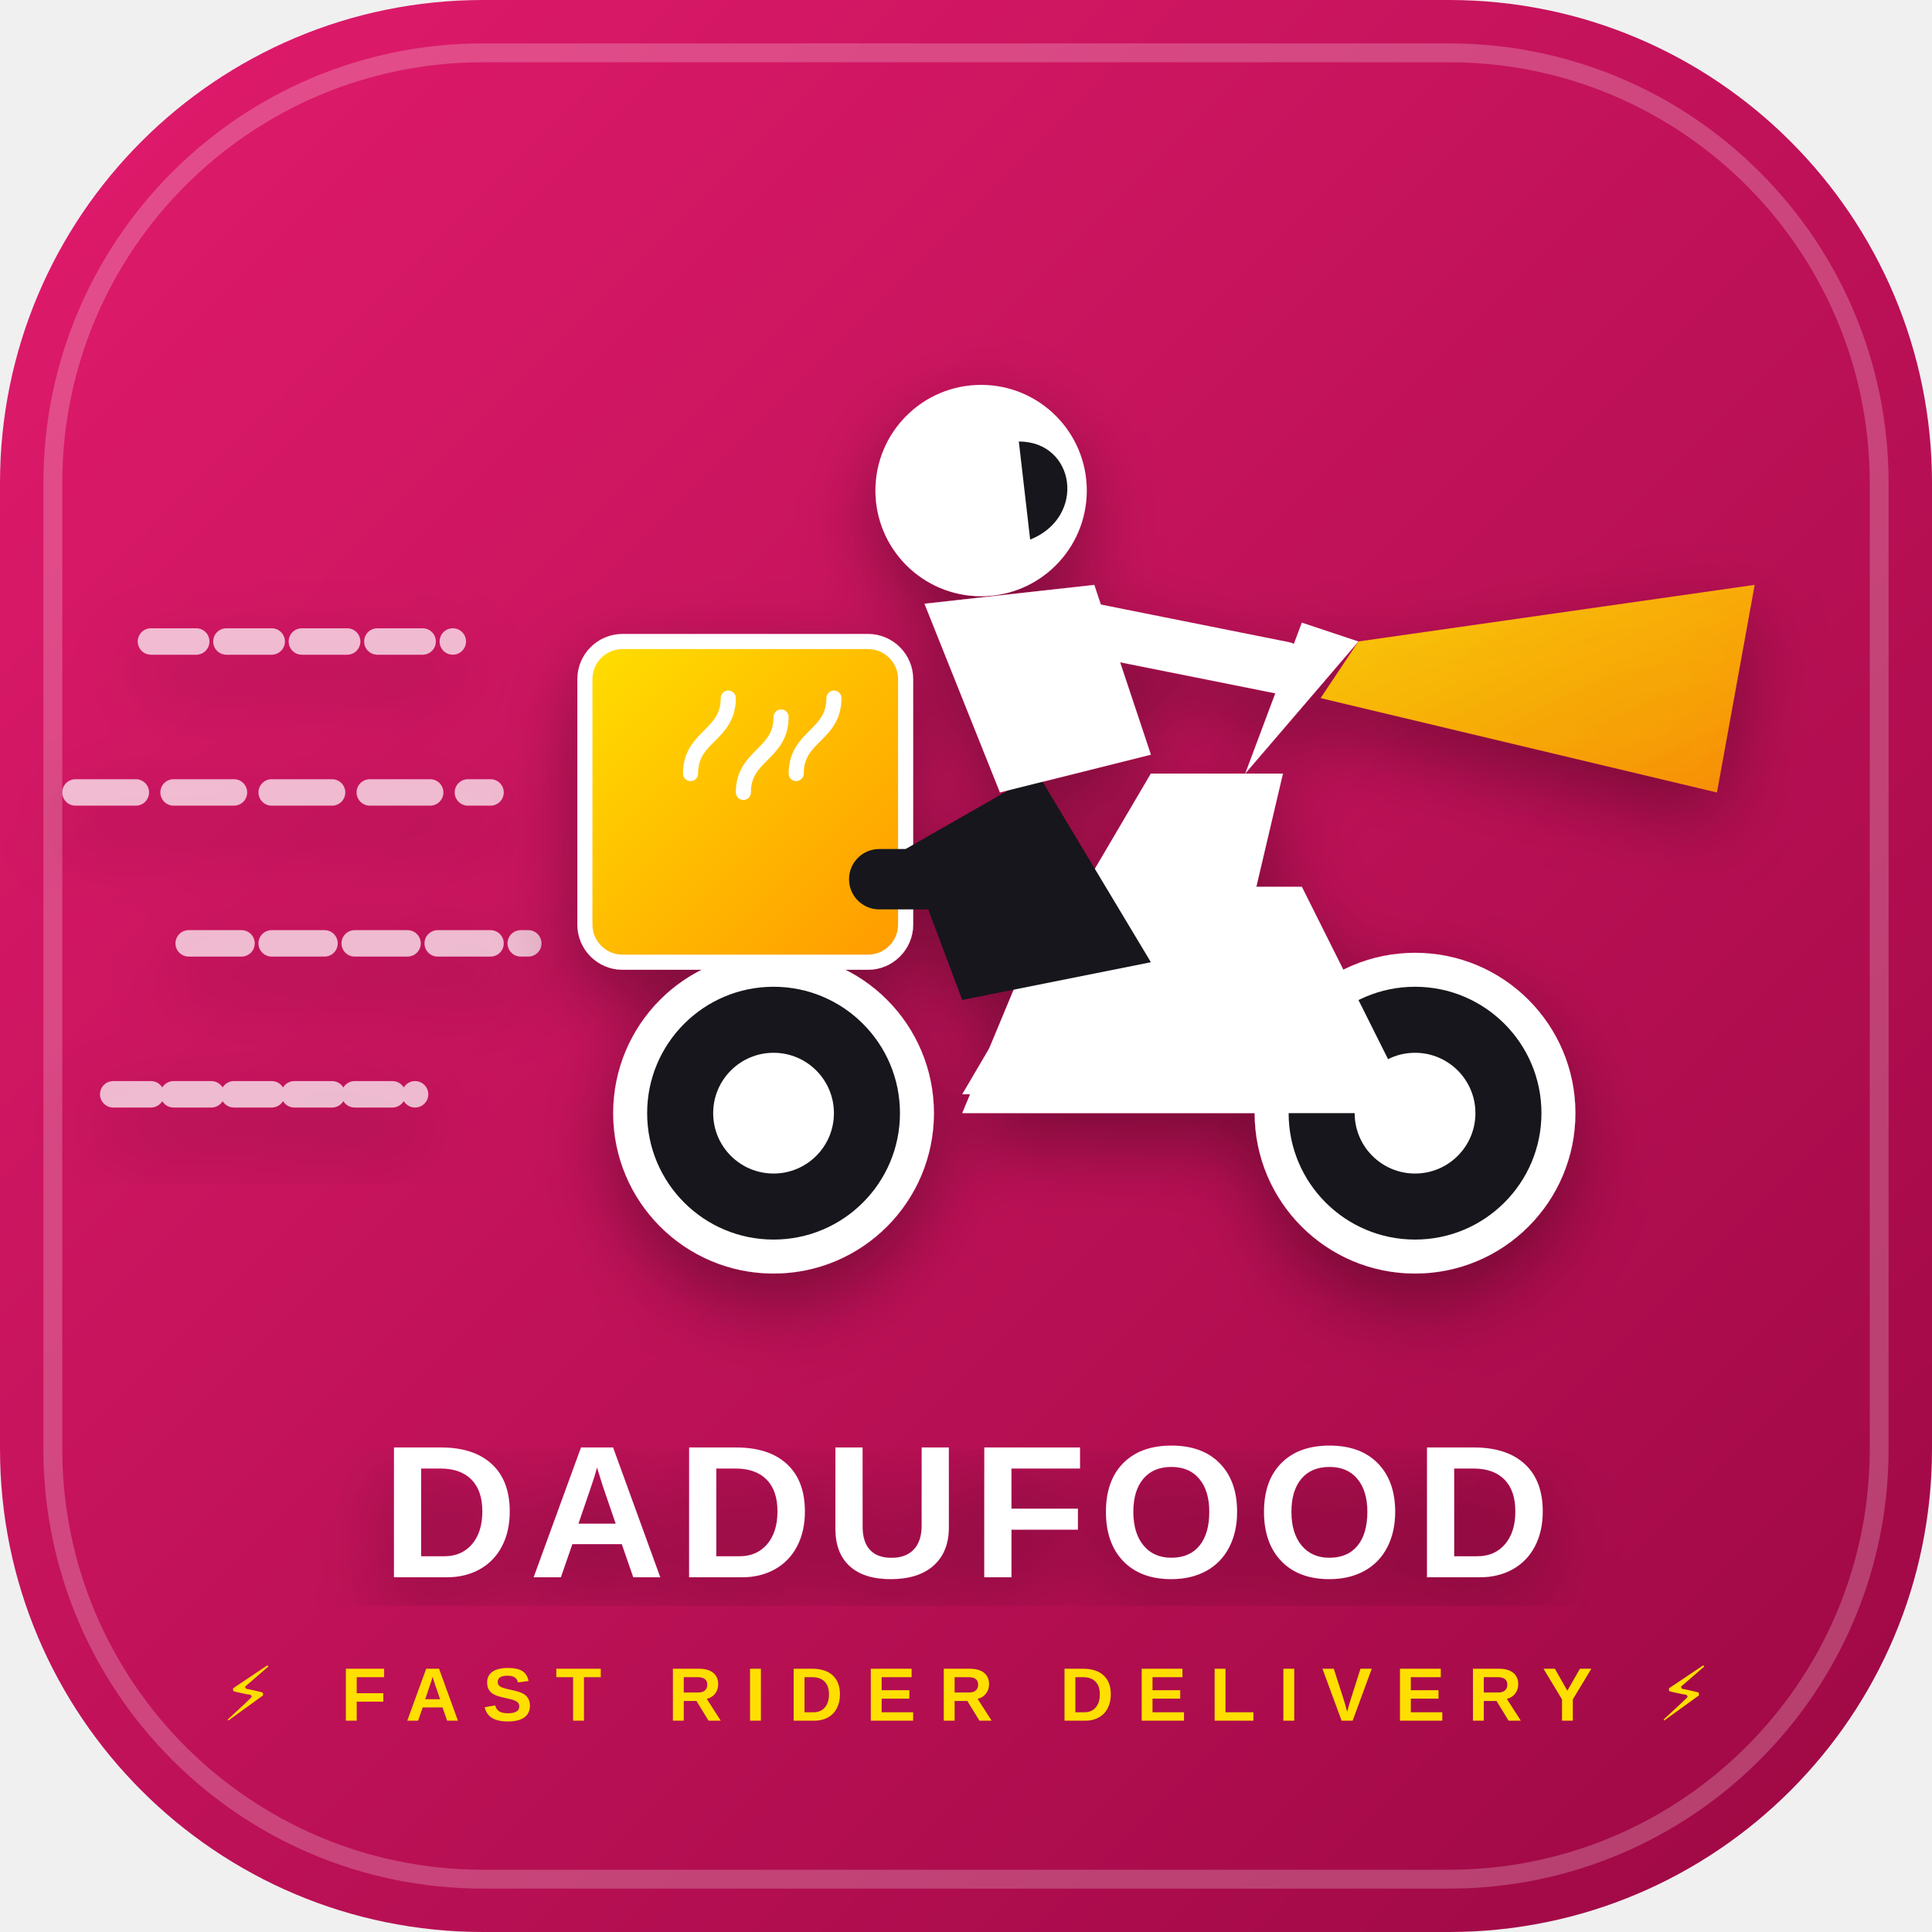
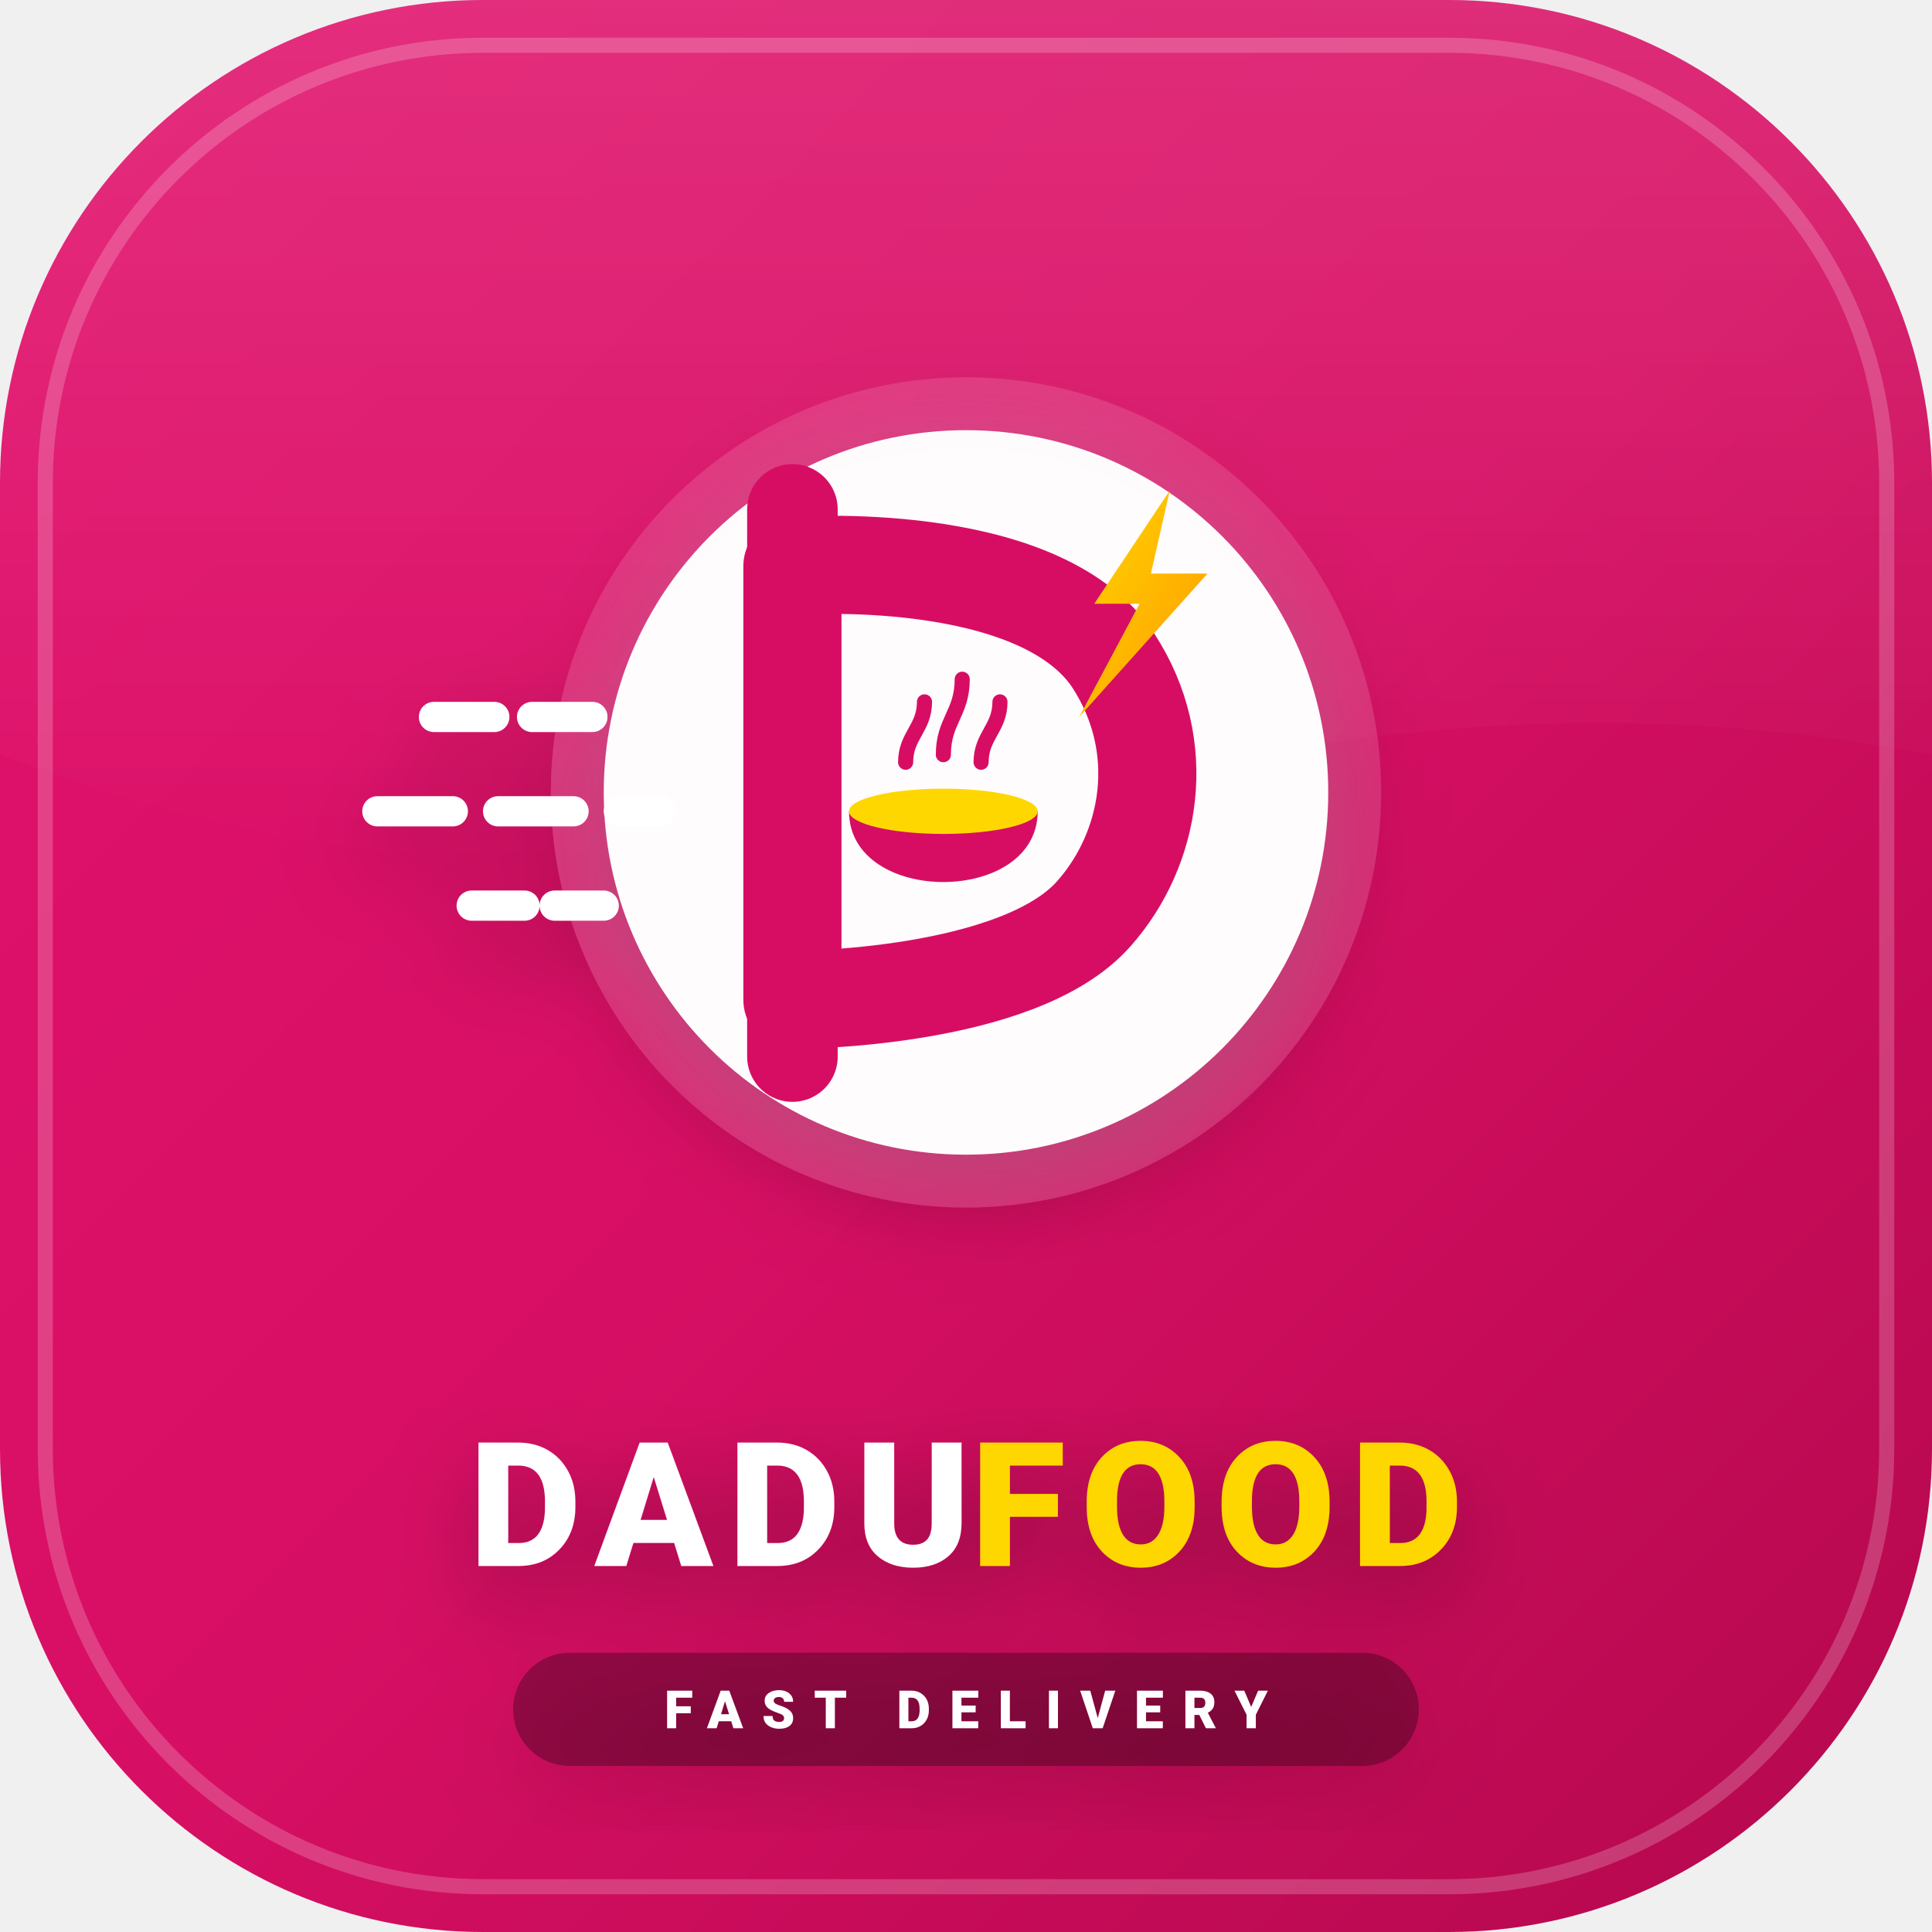
<svg xmlns="http://www.w3.org/2000/svg" viewBox="0 0 512 512" width="512" height="512">
  <defs>
-     <linearGradient id="bgGrad" x1="0%" y1="0%" x2="100%" y2="100%">
-       <stop offset="0%" stop-color="#E21B6D" />
-       <stop offset="100%" stop-color="#9C0843" />
+     <linearGradient id="daduBgGrad" x1="0%" y1="0%" x2="100%" y2="100%">
+       <stop offset="0%" stop-color="#E2126D" />
+       <stop offset="50%" stop-color="#D70F64" />
+       <stop offset="100%" stop-color="#B3084C" />
    </linearGradient>
-     <linearGradient id="goldGrad" x1="0%" y1="0%" x2="100%" y2="100%">
-       <stop offset="0%" stop-color="#FFDF00" />
+     <linearGradient id="expressGold" x1="0%" y1="0%" x2="100%" y2="100%">
+       <stop offset="0%" stop-color="#FFD700" />
      <stop offset="100%" stop-color="#FF9900" />
    </linearGradient>
-     <filter id="shadow" x="-20%" y="-20%" width="140%" height="140%">
-       <feDropShadow dx="0" dy="8" stdDeviation="10" flood-color="#000000" flood-opacity="0.35" />
+     <linearGradient id="glossHighlight" x1="0%" y1="0%" x2="0%" y2="100%">
+       <stop offset="0%" stop-color="#FFFFFF" stop-opacity="0.2" />
+       <stop offset="100%" stop-color="#FFFFFF" stop-opacity="0" />
+     </linearGradient>
+     <filter id="softShadow" x="-20%" y="-20%" width="140%" height="140%">
+       <feDropShadow dx="0" dy="8" stdDeviation="12" flood-color="#000000" flood-opacity="0.3" />
    </filter>
  </defs>
-   <rect width="512" height="512" rx="128" fill="url(#bgGrad)" />
-   <rect x="14" y="14" width="484" height="484" rx="114" fill="none" stroke="#FFFFFF" stroke-opacity="0.22" stroke-width="5" />
-   <g stroke="#FFFFFF" stroke-opacity="0.7" stroke-linecap="round" stroke-width="7" filter="url(#shadow)">
-     <line x1="40" y1="170" x2="120" y2="170" stroke-dasharray="12 8" />
-     <line x1="20" y1="210" x2="130" y2="210" stroke-dasharray="16 10" />
-     <line x1="50" y1="250" x2="140" y2="250" stroke-dasharray="14 8" />
-     <line x1="30" y1="290" x2="110" y2="290" stroke-dasharray="10 6" />
+   <rect width="512" height="512" rx="128" fill="url(#daduBgGrad)" />
+   <path d="M0 128 C0 57.3 57.3 0 128 0 L384 0 C454.7 0 512 57.3 512 128 L512 200 C300 160 212 280 0 200 Z" fill="url(#glossHighlight)" opacity="0.6" />
+   <rect x="12" y="12" width="488" height="488" rx="116" fill="none" stroke="#FFFFFF" stroke-opacity="0.2" stroke-width="4" />
+   <g filter="url(#softShadow)" transform="translate(0, -10)">
+     <circle cx="256" cy="220" r="110" fill="#FFFFFF" opacity="0.12" />
+     <circle cx="256" cy="220" r="96" fill="#FFFFFF" opacity="0.98" />
+     <path d="M210 160 C210 160, 275 155, 295 185 C310 208, 305 235, 290 252 C270 275, 210 275, 210 275 Z" fill="none" stroke="#D70F64" stroke-width="26" stroke-linecap="round" stroke-linejoin="round" />
+     <line x1="210" y1="145" x2="210" y2="290" stroke="#D70F64" stroke-width="24" stroke-linecap="round" />
+     <path d="M225 225 C225 250, 275 250, 275 225 Z" fill="#D70F64" />
+     <ellipse cx="250" cy="225" rx="25" ry="6" fill="#FFD700" />
+     <path d="M240 212 C240 205, 245 203, 245 196" stroke="#D70F64" stroke-width="4" stroke-linecap="round" fill="none" />
+     <path d="M250 210 C250 201, 255 199, 255 190" stroke="#D70F64" stroke-width="4" stroke-linecap="round" fill="none" />
+     <path d="M260 212 C260 205, 265 203, 265 196" stroke="#D70F64" stroke-width="4" stroke-linecap="round" fill="none" />
+     <polygon points="310,140 290,170 302,170 286,200 320,162 305,162" fill="url(#expressGold)" />
+     <path d="M115 200 L165 200" stroke="#FFFFFF" stroke-width="8" stroke-linecap="round" stroke-dasharray="16 10" />
+     <path d="M100 225 L175 225" stroke="#FFFFFF" stroke-width="8" stroke-linecap="round" stroke-dasharray="20 12" />
+     <path d="M125 250 L160 250" stroke="#FFFFFF" stroke-width="8" stroke-linecap="round" stroke-dasharray="14 8" />
  </g>
-   <g filter="url(#shadow)" transform="translate(45, 25)">
-     <circle cx="160" cy="270" r="38" fill="#18181B" stroke="#FFFFFF" stroke-width="9" />
-     <circle cx="160" cy="270" r="16" fill="#FFFFFF" />
-     <circle cx="330" cy="270" r="38" fill="#18181B" stroke="#FFFFFF" stroke-width="9" />
-     <circle cx="330" cy="270" r="16" fill="#FFFFFF" />
-     <path d="M160 270 L210 270 L235 210 L300 210 L330 270 Z" fill="#FFFFFF" />
-     <path d="M210 265 L275 265 L295 180 L260 180 Z" fill="#FFFFFF" />
-     <path d="M285 180 L315 145 L300 140 Z" fill="#FFFFFF" />
-     <polygon points="315,145 420,130 410,185 305,160" fill="url(#goldGrad)" opacity="0.9" />
-     <rect x="110" y="145" width="85" height="85" rx="10" fill="url(#goldGrad)" stroke="#FFFFFF" stroke-width="4" />
-     <path d="M138 180 C138 170, 148 170, 148 160" stroke="#FFFFFF" stroke-width="4" stroke-linecap="round" fill="none" />
-     <path d="M152 185 C152 175, 162 175, 162 165" stroke="#FFFFFF" stroke-width="4" stroke-linecap="round" fill="none" />
-     <path d="M166 180 C166 170, 176 170, 176 160" stroke="#FFFFFF" stroke-width="4" stroke-linecap="round" fill="none" />
-     <rect x="180" y="200" width="65" height="16" rx="8" fill="#18181B" />
-     <path d="M195 200 L230 180 L260 230 L210 240 Z" fill="#18181B" />
-     <path d="M220 185 L200 135 L245 130 L260 175 Z" fill="#FFFFFF" />
-     <path d="M235 140 L295 152" stroke="#FFFFFF" stroke-width="14" stroke-linecap="round" />
-     <circle cx="215" cy="105" r="28" fill="#FFFFFF" />
-     <path d="M225 92 C240 92, 243 112, 228 118 Z" fill="#18181B" />
-     <path d="M195 108 L225 108" stroke="url(#bgGrad)" stroke-width="4" />
+   <g filter="url(#softShadow)">
+     <text x="256" y="415" font-family="system-ui, -apple-system, 'Segoe UI', Roboto, Helvetica, Arial, sans-serif" font-weight="900" font-size="46" fill="#FFFFFF" text-anchor="middle" letter-spacing="4">
+       DADU<tspan fill="#FFD700">FOOD</tspan>
+     </text>
+     <rect x="136" y="438" width="240" height="30" rx="15" fill="#000000" opacity="0.3" />
+     <text x="256" y="458" font-family="system-ui, -apple-system, 'Segoe UI', Roboto, Helvetica, Arial, sans-serif" font-weight="800" font-size="14" fill="#FFFFFF" text-anchor="middle" letter-spacing="5">
+       FAST DELIVERY
+     </text>
  </g>
-   <text x="256" y="418" font-family="'Plus Jakarta Sans', 'Montserrat', Arial, sans-serif" font-weight="900" font-size="50" fill="#FFFFFF" text-anchor="middle" letter-spacing="3" filter="url(#shadow)">
-     DADUFOOD
-   </text>
-   <text x="256" y="456" font-family="'Plus Jakarta Sans', 'Montserrat', Arial, sans-serif" font-weight="800" font-size="20" fill="#FFDF00" text-anchor="middle" letter-spacing="6">
-     ⚡ FAST RIDER DELIVERY ⚡
-   </text>
</svg>
